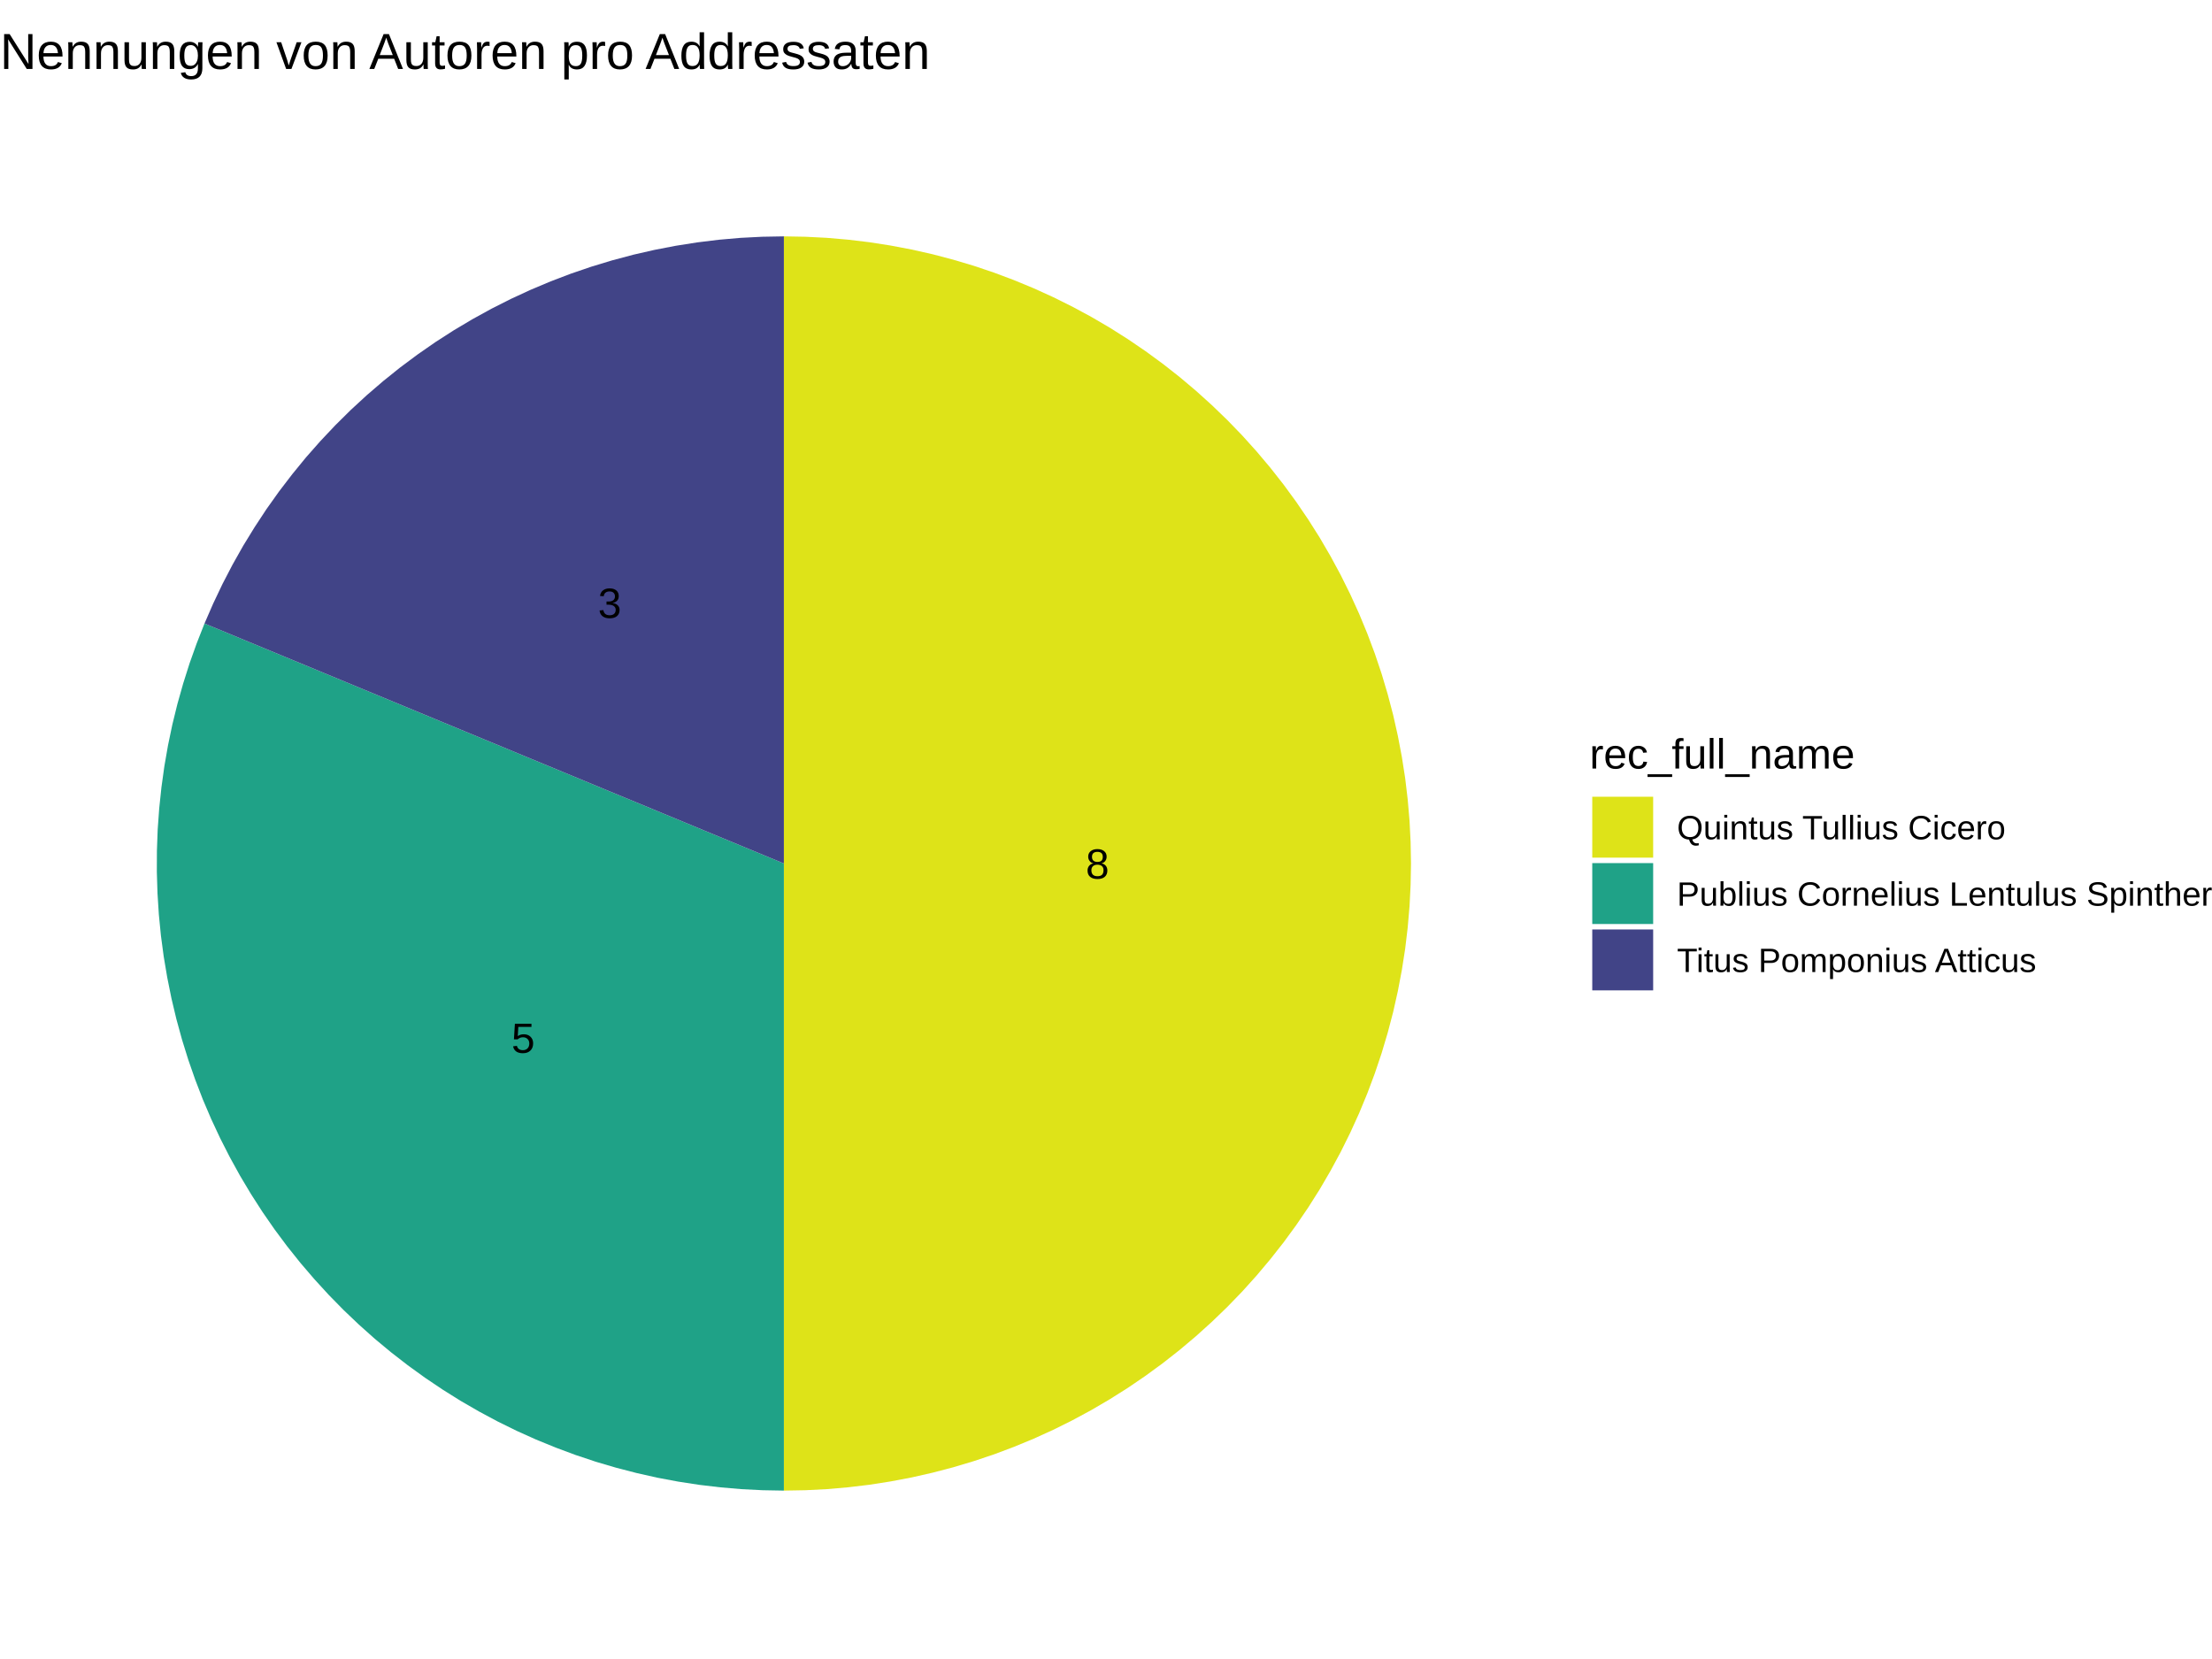
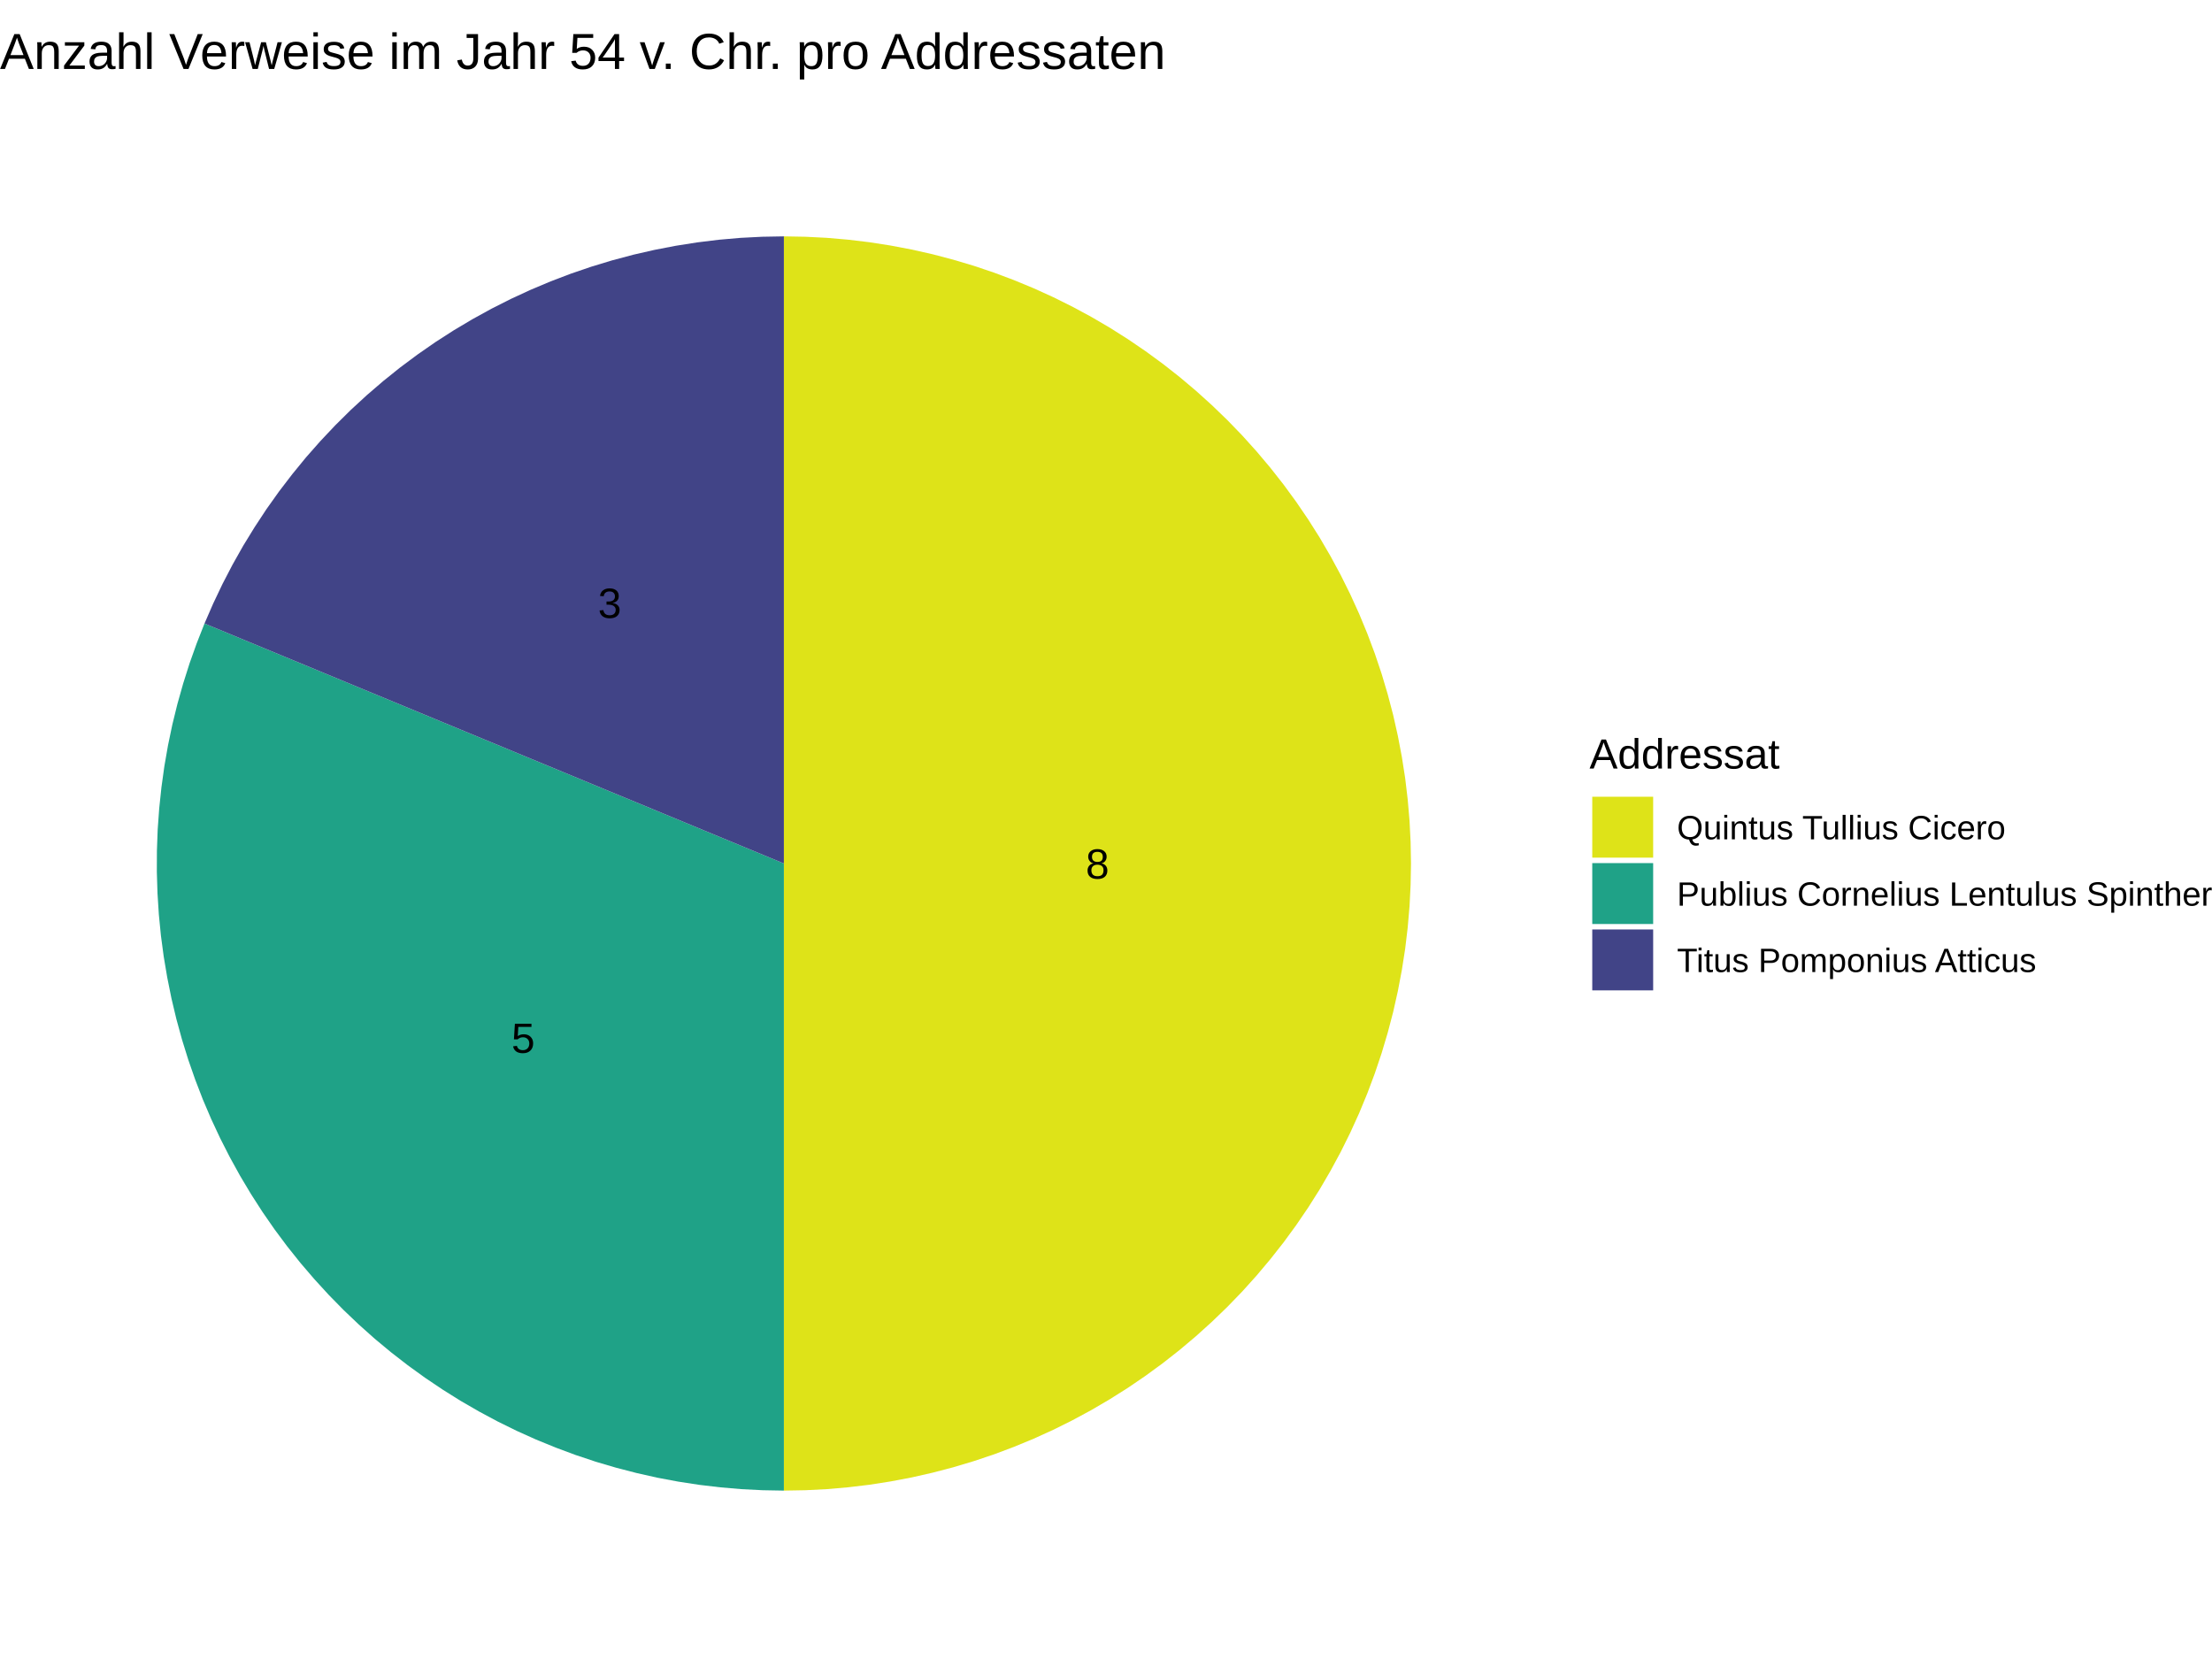
<svg xmlns="http://www.w3.org/2000/svg" width="576.00pt" height="432.00pt" viewBox="0 0 576.00 432.00">
  <g class="svglite">
    <defs>
      <style type="text/css">
    .svglite line, .svglite polyline, .svglite polygon, .svglite path, .svglite rect, .svglite circle {
      fill: none;
      stroke: #000000;
      stroke-linecap: round;
      stroke-linejoin: round;
      stroke-miterlimit: 10.00;
    }
    .svglite text {
      white-space: pre;
    }
    .svglite g.glyphgroup path {
      fill: inherit;
      stroke: none;
    }
  </style>
    </defs>
    <rect width="100%" height="100%" style="stroke: none; fill: none;" />
    <defs>
      <clipPath id="cpMC4wMHw1NzYuMDB8MC4wMHw0MzIuMDA=">
        <rect x="0.00" y="0.00" width="576.00" height="432.00" />
      </clipPath>
    </defs>
    <g clip-path="url(#cpMC4wMHw1NzYuMDB8MC4wMHw0MzIuMDA=)">
</g>
    <defs>
      <clipPath id="cpMC4wMHw1NzYuMDB8My4wM3w0MjguOTc=">
        <rect x="0.00" y="3.03" width="576.00" height="425.94" />
      </clipPath>
    </defs>
    <g clip-path="url(#cpMC4wMHw1NzYuMDB8My4wM3w0MjguOTc=)">
      <rect x="0.00" y="3.03" width="576.00" height="425.94" style="stroke-width: 0.00; stroke: none;" />
    </g>
    <g clip-path="url(#cpMC4wMHw1NzYuMDB8MC4wMHw0MzIuMDA=)">
</g>
    <defs>
      <clipPath id="cpMC4wMHw0MDguMjR8MjAuNzN8NDI4Ljk3">
        <rect x="0" y="20.73" width="408.24" height="408.24" />
      </clipPath>
    </defs>
    <g clip-path="url(#cpMC4wMHw0MDguMjR8MjAuNzN8NDI4Ljk3)">
      <polygon points="204.12,224.85 204.12,230.48 204.12,236.11 204.12,241.74 204.12,247.37 204.12,253.00 204.12,258.63 204.12,264.27 204.12,269.90 204.12,275.53 204.12,281.16 204.12,286.79 204.12,292.42 204.12,298.05 204.12,303.68 204.12,309.31 204.12,314.94 204.12,320.57 204.12,326.21 204.12,331.84 204.12,337.47 204.12,343.10 204.12,348.73 204.12,354.36 204.12,359.99 204.12,365.62 204.12,371.25 204.12,376.88 204.12,382.52 204.12,388.15 209.70,388.05 215.27,387.77 220.82,387.29 226.36,386.63 231.87,385.77 237.35,384.73 242.78,383.50 248.18,382.09 253.52,380.49 258.81,378.72 264.03,376.76 269.18,374.63 274.26,372.32 279.25,369.84 284.16,367.19 288.97,364.37 293.68,361.40 298.29,358.26 302.79,354.97 307.18,351.52 311.44,347.93 315.58,344.19 319.59,340.32 323.47,336.31 327.20,332.17 330.79,327.90 334.24,323.52 337.53,319.02 340.67,314.41 343.65,309.70 346.46,304.88 349.11,299.98 351.59,294.98 353.90,289.91 356.03,284.76 357.99,279.53 359.77,274.25 361.36,268.91 362.78,263.51 364.00,258.07 365.04,252.59 365.90,247.08 366.56,241.55 367.04,235.99 367.32,230.42 367.42,224.85 367.32,219.27 367.04,213.71 366.56,208.15 365.90,202.61 365.04,197.10 364.00,191.63 362.78,186.19 361.36,180.79 359.77,175.45 357.99,170.16 356.03,164.94 353.90,159.79 351.59,154.72 349.11,149.72 346.46,144.82 343.65,140.00 340.67,135.29 337.53,130.68 334.24,126.18 330.79,121.79 327.20,117.53 323.47,113.39 319.59,109.38 315.58,105.51 311.44,101.77 307.18,98.18 302.79,94.73 298.29,91.44 293.68,88.30 288.97,85.32 284.16,82.51 279.25,79.86 274.26,77.38 269.18,75.07 264.03,72.94 258.81,70.98 253.52,69.20 248.18,67.61 242.78,66.19 237.35,64.97 231.87,63.93 226.36,63.07 220.82,62.41 215.27,61.93 209.70,61.65 204.12,61.55 204.12,67.18 204.12,72.81 204.12,78.44 204.12,84.08 204.12,89.71 204.12,95.34 204.12,100.97 204.12,106.60 204.12,112.23 204.12,117.86 204.12,123.49 204.12,129.12 204.12,134.75 204.12,140.38 204.12,146.02 204.12,151.65 204.12,157.28 204.12,162.91 204.12,168.54 204.12,174.17 204.12,179.80 204.12,185.43 204.12,191.06 204.12,196.69 204.12,202.33 204.12,207.96 204.12,213.59 204.12,219.22 204.12,224.85 " style="stroke-width: 1.07; stroke: none; stroke-linecap: butt; stroke-linejoin: miter; fill: #DEE318;" />
      <polygon points="204.12,224.85 198.92,222.69 193.72,220.54 188.51,218.38 183.31,216.23 178.11,214.07 172.91,211.92 167.71,209.76 162.50,207.61 157.30,205.46 152.10,203.30 146.90,201.15 141.69,198.99 136.49,196.84 131.29,194.68 126.09,192.53 120.88,190.37 115.68,188.22 110.48,186.06 105.28,183.91 100.08,181.75 94.87,179.60 89.67,177.44 84.47,175.29 79.27,173.13 74.06,170.98 68.86,168.82 63.66,166.67 58.46,164.51 53.25,162.36 51.23,167.50 49.37,172.71 47.70,177.98 46.20,183.30 44.88,188.67 43.75,194.08 42.80,199.52 42.04,205.00 41.46,210.49 41.06,216.01 40.86,221.53 40.84,227.06 41.01,232.59 41.36,238.10 41.90,243.60 42.63,249.08 43.55,254.54 44.64,259.95 45.92,265.33 47.38,270.66 49.02,275.94 50.84,281.16 52.83,286.32 55.00,291.40 57.34,296.41 59.85,301.34 62.52,306.18 65.35,310.92 68.34,315.57 71.49,320.12 74.79,324.55 78.24,328.87 81.84,333.07 85.57,337.15 89.44,341.10 93.44,344.91 97.56,348.59 101.81,352.12 106.18,355.51 110.66,358.75 115.25,361.84 119.93,364.77 124.72,367.54 129.59,370.15 134.55,372.59 139.59,374.86 144.71,376.95 149.89,378.88 155.13,380.63 160.43,382.19 165.79,383.58 171.18,384.79 176.61,385.81 182.08,386.65 187.57,387.30 193.07,387.77 198.59,388.05 204.12,388.15 204.12,382.52 204.12,376.88 204.12,371.25 204.12,365.62 204.12,359.99 204.12,354.36 204.12,348.73 204.12,343.10 204.12,337.47 204.12,331.84 204.12,326.21 204.12,320.57 204.12,314.94 204.12,309.31 204.12,303.68 204.12,298.05 204.12,292.42 204.12,286.79 204.12,281.16 204.12,275.53 204.12,269.90 204.12,264.27 204.12,258.63 204.12,253.00 204.12,247.37 204.12,241.74 204.12,236.11 204.12,230.48 204.12,224.85 " style="stroke-width: 1.07; stroke: none; stroke-linecap: butt; stroke-linejoin: miter; fill: #1FA287;" />
      <polygon points="204.12,224.85 204.12,219.22 204.12,213.59 204.12,207.96 204.12,202.33 204.12,196.69 204.12,191.06 204.12,185.43 204.12,179.80 204.12,174.17 204.12,168.54 204.12,162.91 204.12,157.28 204.12,151.65 204.12,146.02 204.12,140.38 204.12,134.75 204.12,129.12 204.12,123.49 204.12,117.86 204.12,112.23 204.12,106.60 204.12,100.97 204.12,95.34 204.12,89.71 204.12,84.08 204.12,78.44 204.12,72.81 204.12,67.18 204.12,61.55 198.46,61.65 192.81,61.94 187.18,62.43 181.56,63.12 175.97,64.00 170.42,65.07 164.90,66.33 159.43,67.79 154.02,69.43 148.66,71.26 143.38,73.27 138.16,75.47 133.03,77.84 127.98,80.39 123.02,83.12 118.16,86.01 113.40,89.07 108.75,92.30 104.21,95.68 99.80,99.22 95.51,102.91 91.35,106.74 87.33,110.72 83.44,114.84 79.70,119.08 76.12,123.46 72.68,127.95 69.40,132.56 66.29,137.29 63.33,142.11 60.55,147.04 57.94,152.06 55.51,157.17 53.25,162.36 58.46,164.51 63.66,166.67 68.86,168.82 74.06,170.98 79.27,173.13 84.47,175.29 89.67,177.44 94.87,179.60 100.08,181.75 105.28,183.91 110.48,186.06 115.68,188.22 120.88,190.37 126.09,192.53 131.29,194.68 136.49,196.84 141.69,198.99 146.90,201.15 152.10,203.30 157.30,205.46 162.50,207.61 167.71,209.76 172.91,211.92 178.11,214.07 183.31,216.23 188.51,218.38 193.72,220.54 198.92,222.69 204.12,224.85 " style="stroke-width: 1.07; stroke: none; stroke-linecap: butt; stroke-linejoin: miter; fill: #414487;" />
      <text x="285.77" y="228.79" text-anchor="middle" style="font-size: 11.00px; font-family: &quot;Arial&quot;;" textLength="6.12px" lengthAdjust="spacingAndGlyphs">8</text>
      <text x="136.23" y="274.15" text-anchor="middle" style="font-size: 11.00px; font-family: &quot;Arial&quot;;" textLength="6.12px" lengthAdjust="spacingAndGlyphs">5</text>
      <text x="158.76" y="160.90" text-anchor="middle" style="font-size: 11.00px; font-family: &quot;Arial&quot;;" textLength="6.12px" lengthAdjust="spacingAndGlyphs">3</text>
    </g>
    <g clip-path="url(#cpMC4wMHw1NzYuMDB8MC4wMHw0MzIuMDA=)">
-       <text x="413.91" y="200.13" style="font-size: 11.00px; font-family: &quot;Arial&quot;;" textLength="69.12px" lengthAdjust="spacingAndGlyphs">rec_full_name</text>
+       <text x="413.91" y="200.13" style="font-size: 11.00px; font-family: &quot;Arial&quot;;" textLength="49.56px" lengthAdjust="spacingAndGlyphs">Addressat</text>
      <rect x="414.62" y="207.47" width="15.86" height="15.86" style="stroke-width: 1.07; stroke: none; stroke-linecap: butt; stroke-linejoin: miter; fill: #DEE318;" />
      <rect x="414.62" y="224.75" width="15.86" height="15.86" style="stroke-width: 1.07; stroke: none; stroke-linecap: butt; stroke-linejoin: miter; fill: #1FA287;" />
      <rect x="414.62" y="242.03" width="15.86" height="15.86" style="stroke-width: 1.07; stroke: none; stroke-linecap: butt; stroke-linejoin: miter; fill: #414487;" />
      <text x="436.67" y="218.56" style="font-size: 8.80px; font-family: &quot;Arial&quot;;" textLength="85.55px" lengthAdjust="spacingAndGlyphs">Quintus Tullius Cicero</text>
      <text x="436.67" y="235.84" style="font-size: 8.80px; font-family: &quot;Arial&quot;;" textLength="139.33px" lengthAdjust="spacingAndGlyphs">Publius Cornelius Lentulus Spinther</text>
      <text x="436.67" y="253.12" style="font-size: 8.80px; font-family: &quot;Arial&quot;;" textLength="93.55px" lengthAdjust="spacingAndGlyphs">Titus Pomponius Atticus</text>
-       <text x="0" y="17.96" style="font-size: 13.20px; font-family: &quot;Arial&quot;;" textLength="241.77px" lengthAdjust="spacingAndGlyphs">Nennungen von Autoren pro Addressaten</text>
+       <text x="0" y="17.96" style="font-size: 13.20px; font-family: &quot;Arial&quot;;" textLength="303.03px" lengthAdjust="spacingAndGlyphs">Anzahl Verweise im Jahr 54 v. Chr. pro Addressaten</text>
    </g>
  </g>
</svg>
